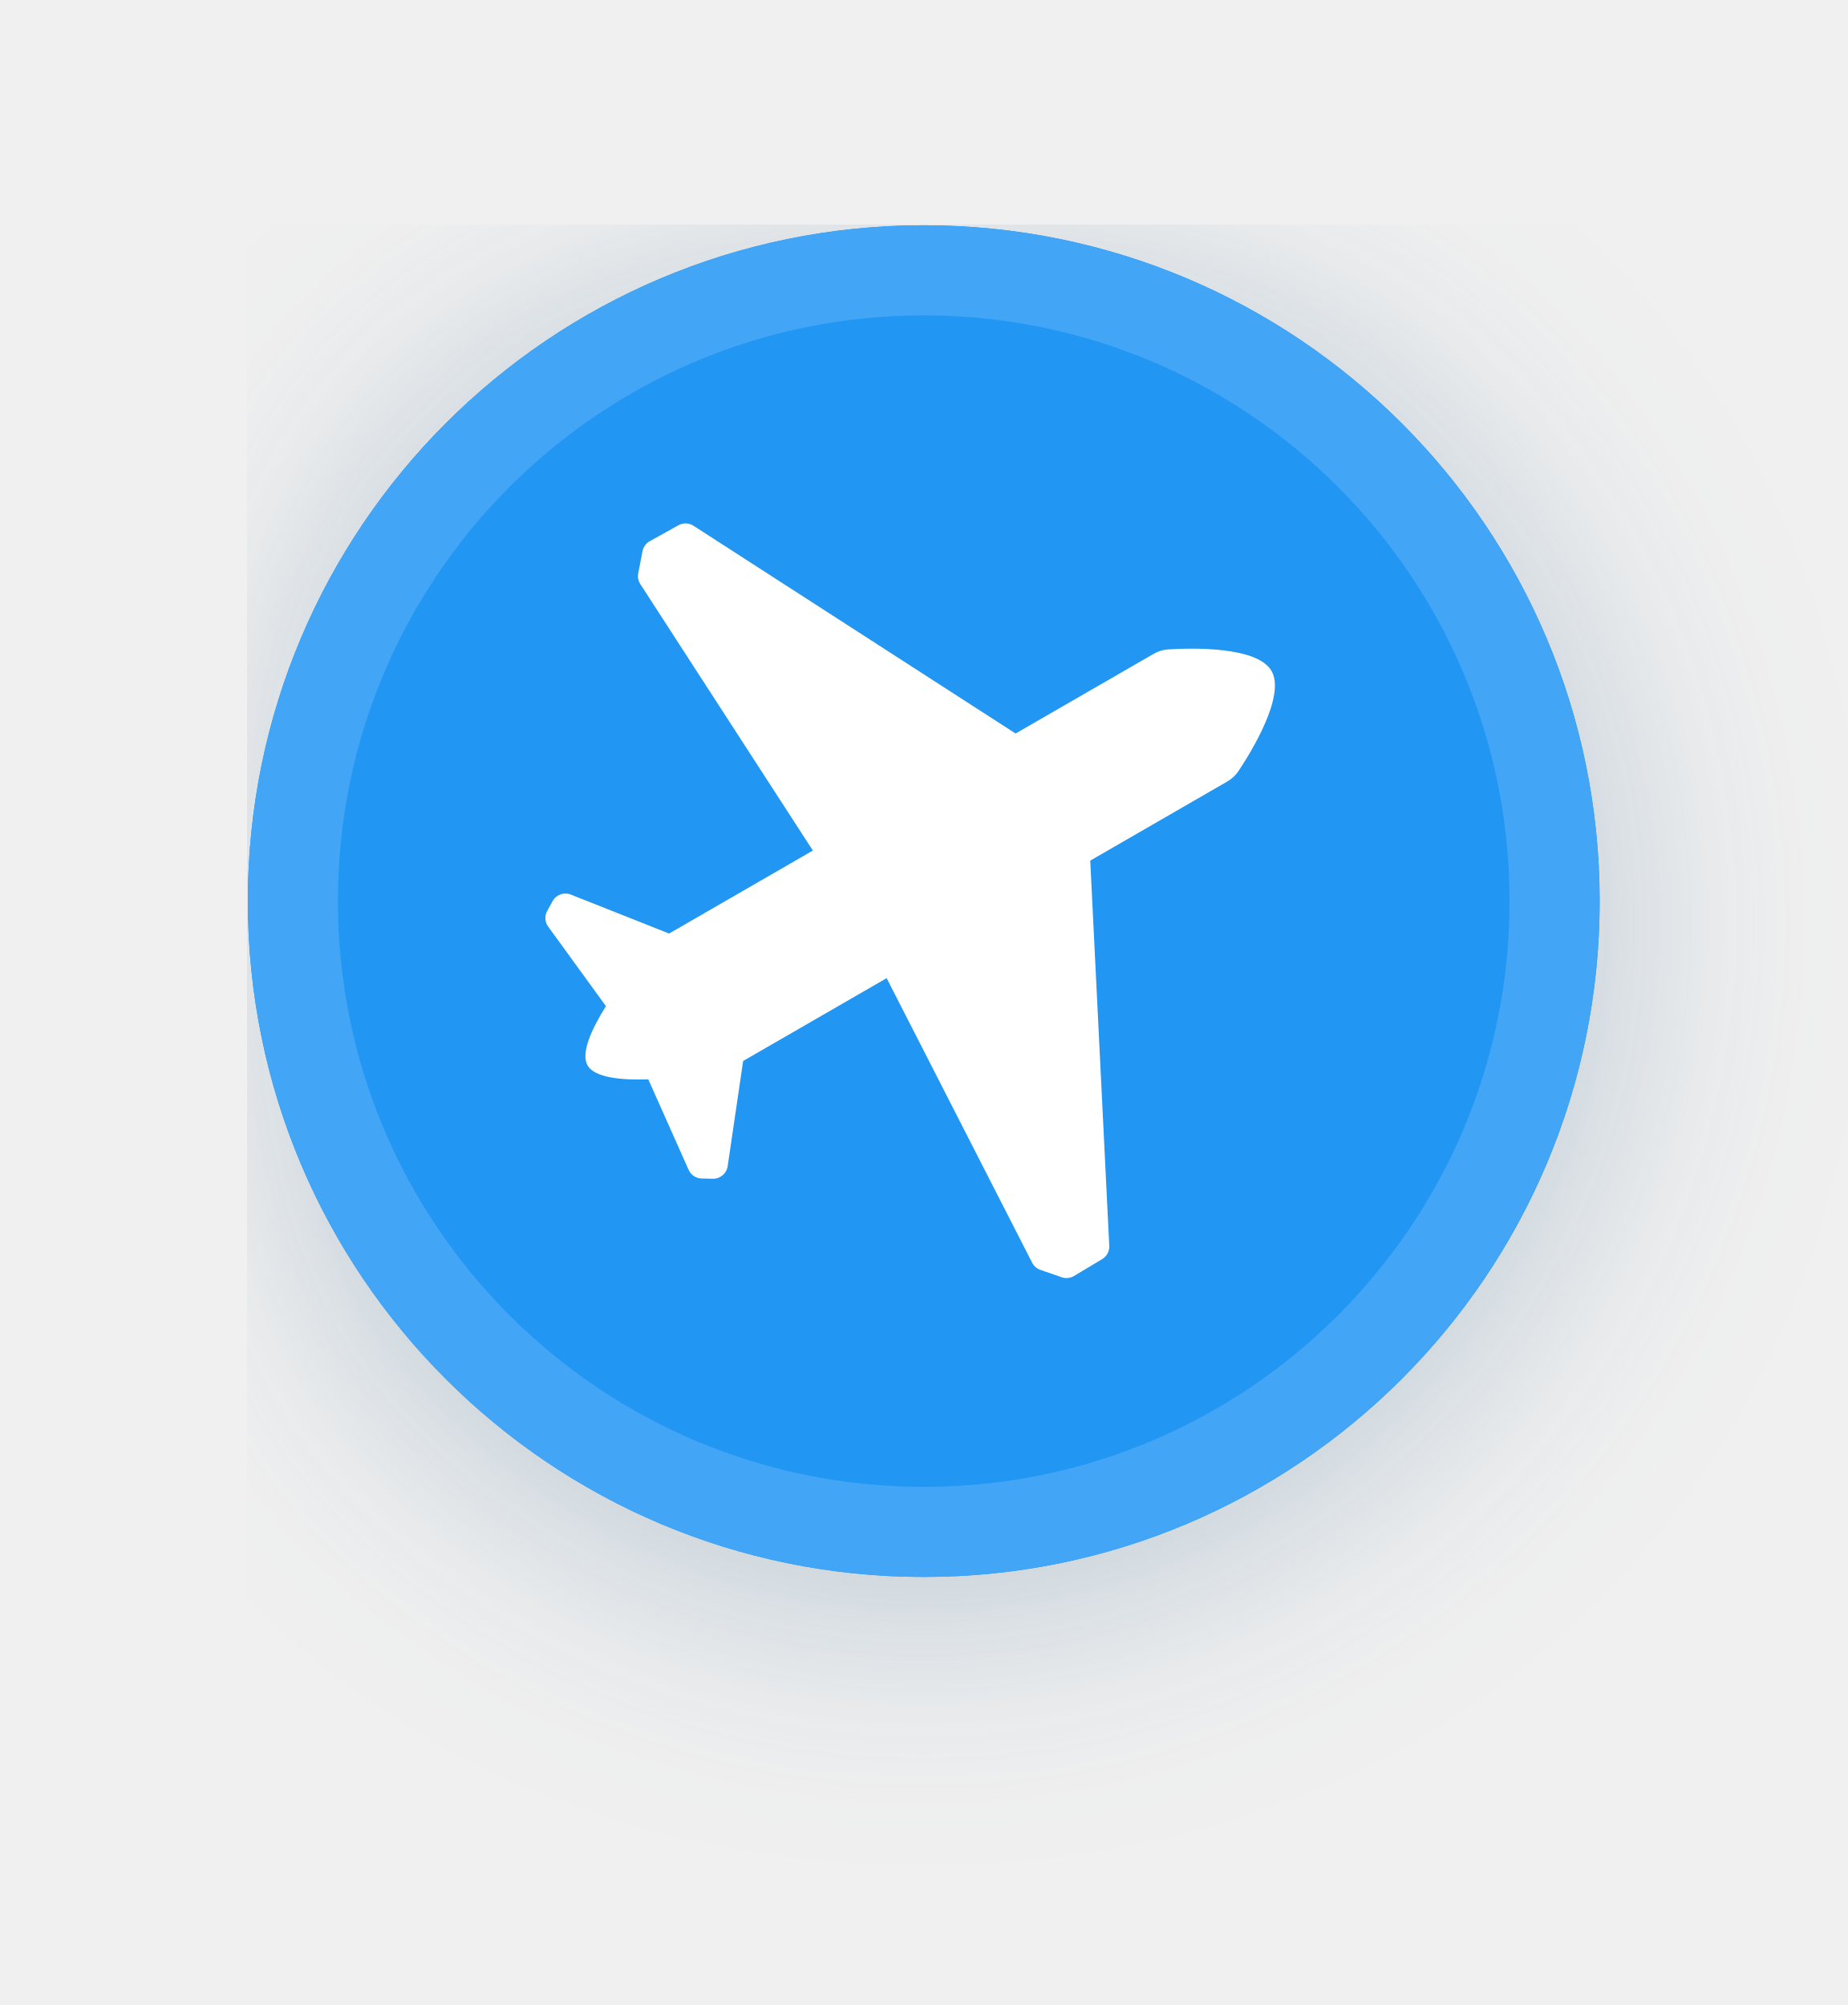
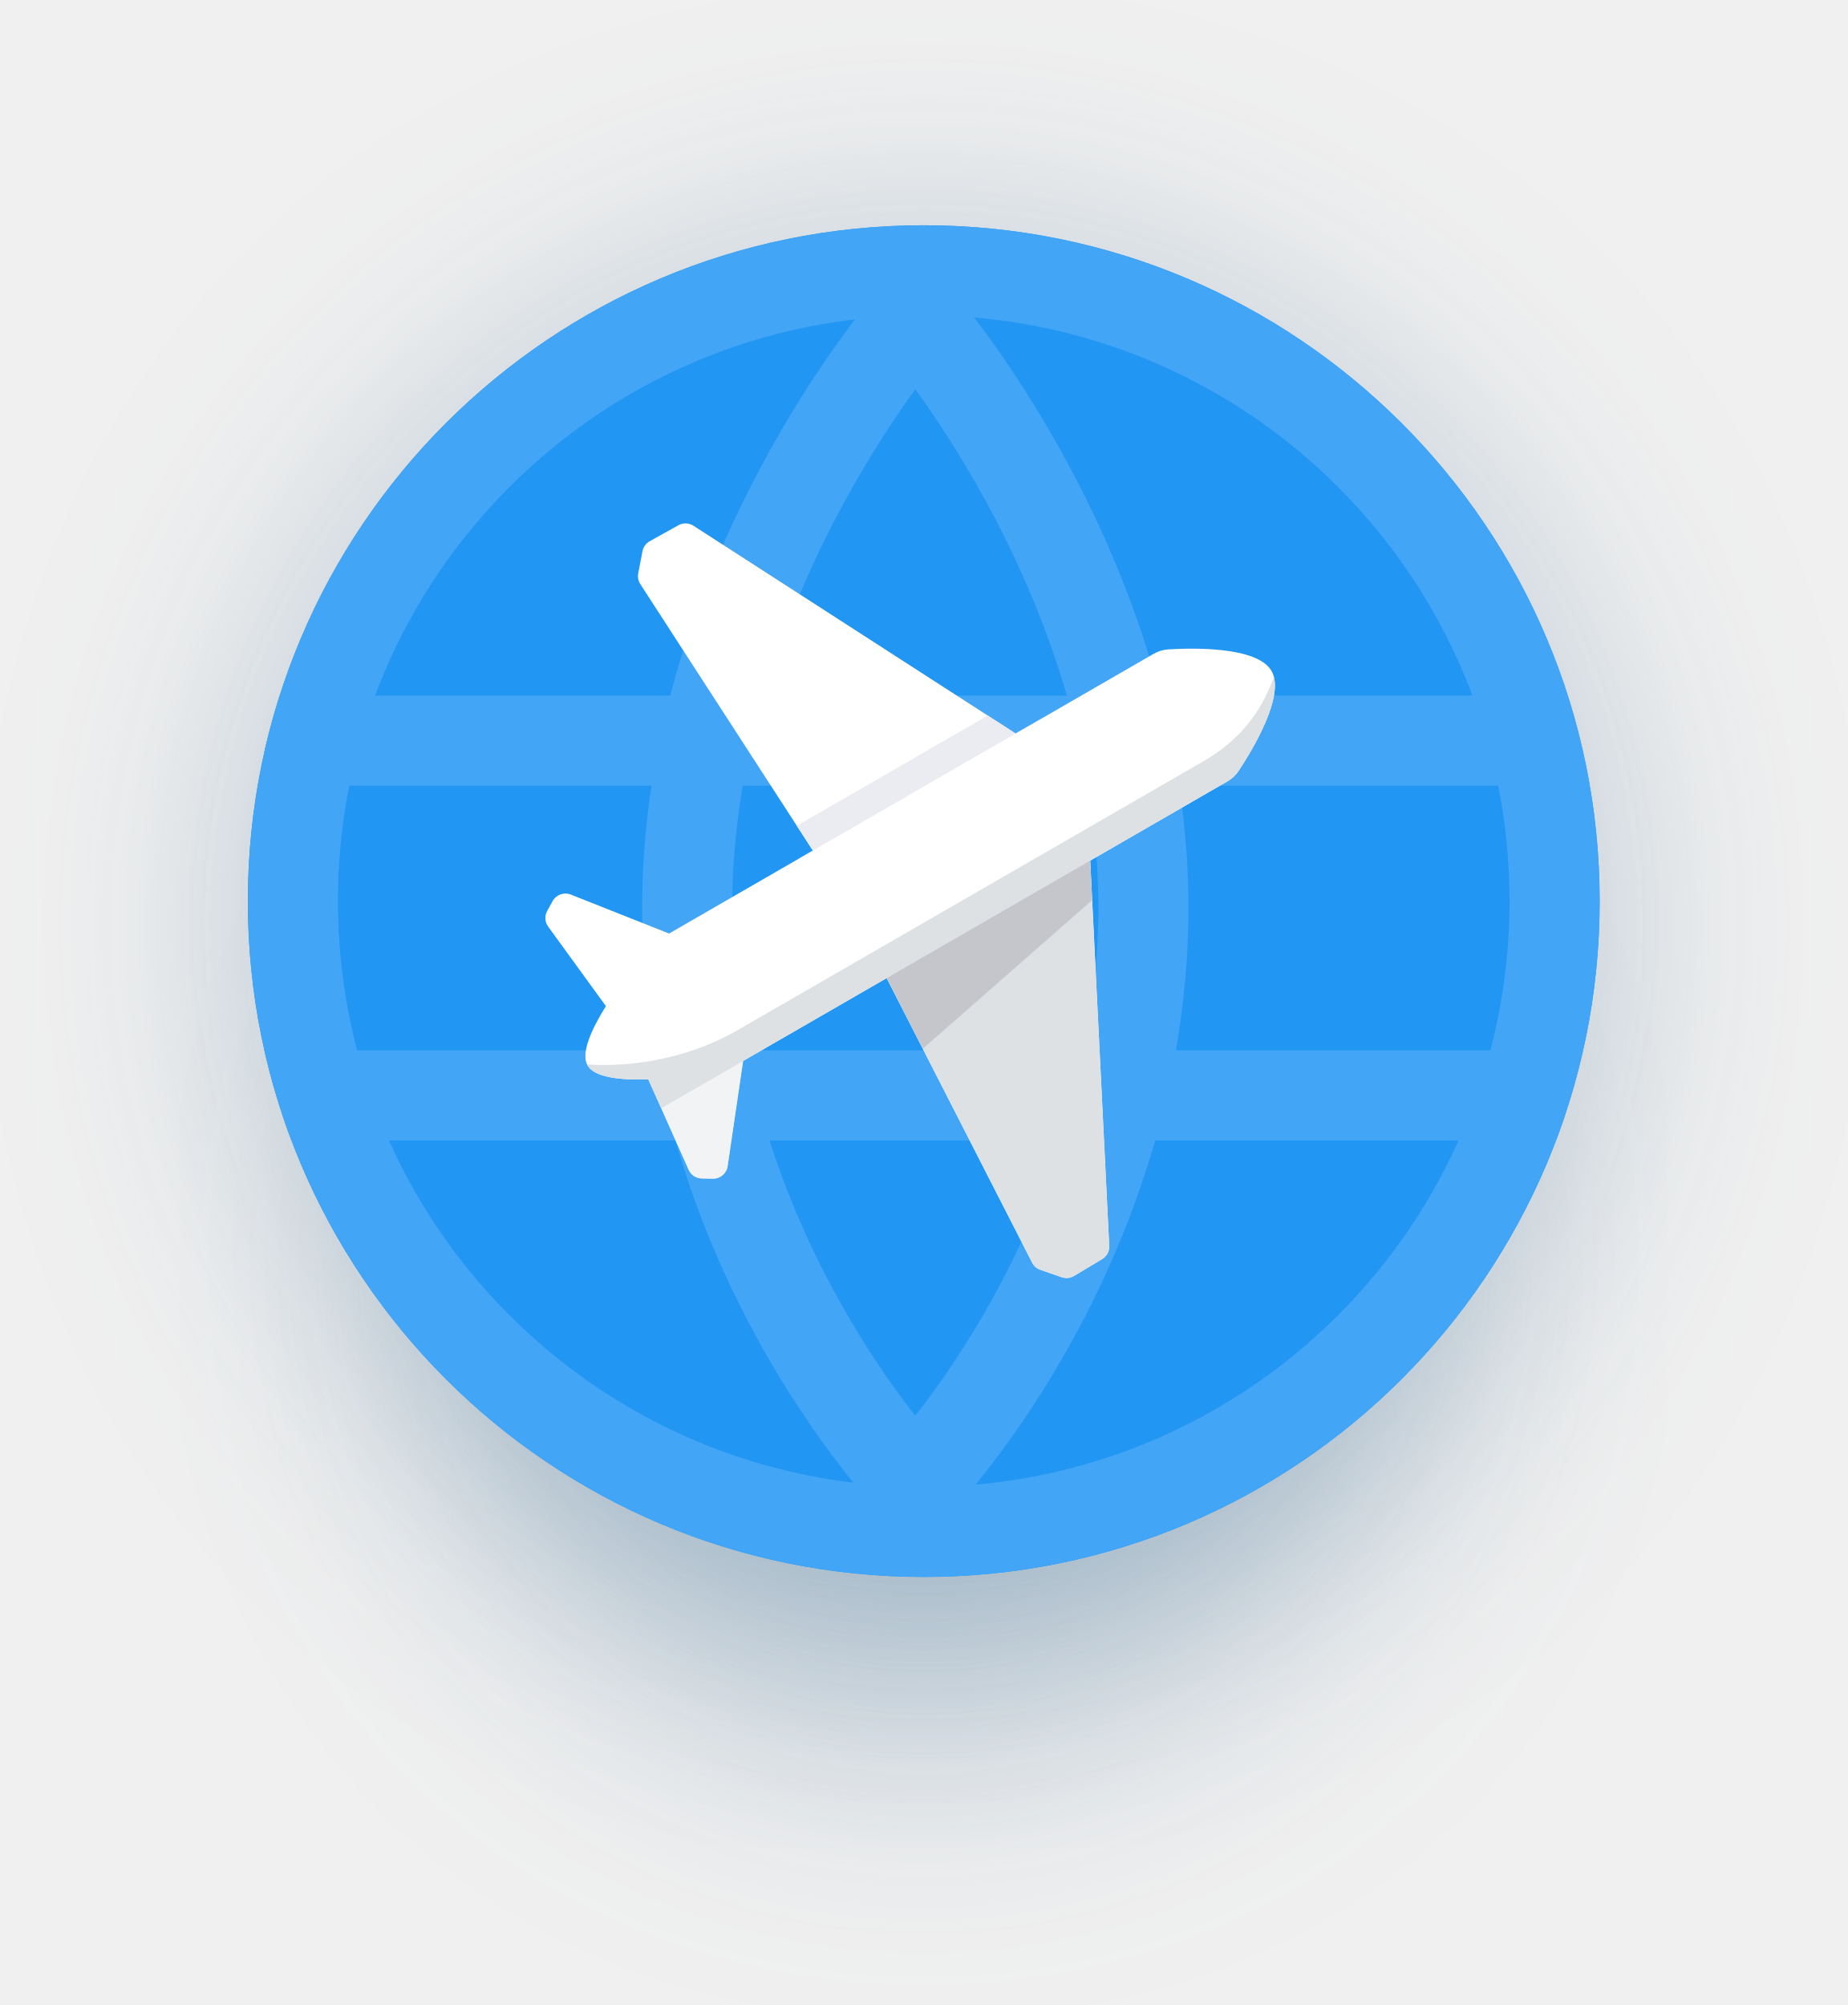
<svg xmlns="http://www.w3.org/2000/svg" width="82" height="89" viewBox="0 0 82 89" fill="none">
  <g filter="url(#filter0_d)">
    <path fill-rule="evenodd" clip-rule="evenodd" d="M41 70C53.15 70 63 60.15 63 48C63 35.85 53.15 26 41 26C28.85 26 19 35.85 19 48C19 60.15 28.85 70 41 70Z" fill="black" fill-opacity="0.01" />
  </g>
  <g filter="url(#filter1_d)">
    <path fill-rule="evenodd" clip-rule="evenodd" d="M41 70C57.569 70 71 56.569 71 40C71 23.431 57.569 10 41 10C24.431 10 11 23.431 11 40C11 56.569 24.431 70 41 70Z" fill="#2196F3" />
    <path d="M69 40C69 55.464 56.464 68 41 68C25.536 68 13 55.464 13 40C13 24.536 25.536 12 41 12C56.464 12 69 24.536 69 40Z" stroke="#42A5F5" stroke-width="4" />
  </g>
-   <mask id="mask0" x="11" y="10" width="60" height="60">
+   <mask id="mask0" maskUnits="userSpaceOnUse" x="11" y="10" width="60" height="60">
    <path fill-rule="evenodd" clip-rule="evenodd" d="M41 70C57.569 70 71 56.569 71 40C71 23.431 57.569 10 41 10C24.431 10 11 23.431 11 40C11 56.569 24.431 70 41 70Z" fill="white" />
  </mask>
  <g mask="url(#mask0)">
    <path d="M13.714 32.875H67.536" stroke="#42A5F5" stroke-width="4" stroke-linecap="square" />
    <path d="M13.714 48.625H67.536" stroke="#42A5F5" stroke-width="4" stroke-linecap="square" />
    <path d="M40.25 14.5C40.25 14.5 30.288 26.078 30.503 40.75C30.719 55.422 40.25 65.5 40.25 65.5" stroke="#42A5F5" stroke-width="4" stroke-linecap="round" stroke-linejoin="round" />
    <path d="M41 14.5C41 14.5 50.962 26.078 50.746 40.75C50.531 55.422 41 65.5 41 65.5" stroke="#42A5F5" stroke-width="4" stroke-linecap="round" stroke-linejoin="round" />
  </g>
  <path fill-rule="evenodd" clip-rule="evenodd" d="M51.195 29.028C51.395 28.912 51.615 28.841 51.846 28.826C52.862 28.762 55.798 28.678 56.435 29.781C57.072 30.884 55.53 33.384 54.966 34.231C54.838 34.423 54.666 34.578 54.466 34.694L48.39 38.202L49.234 55.302C49.246 55.541 49.125 55.768 48.919 55.891L47.67 56.639C47.505 56.738 47.306 56.759 47.124 56.696L46.178 56.369C46.019 56.314 45.888 56.2 45.811 56.051L39.353 43.419L32.984 47.096L32.297 51.768C32.25 52.091 31.969 52.329 31.643 52.323L31.145 52.313C30.893 52.308 30.666 52.158 30.564 51.928L28.774 47.912C27.544 47.952 26.389 47.831 26.079 47.294C25.77 46.758 26.243 45.702 26.893 44.661L24.329 41.13C24.181 40.926 24.165 40.655 24.287 40.435L24.527 39.999C24.685 39.713 25.031 39.589 25.335 39.709L29.697 41.439L36.078 37.755L28.419 25.927C28.328 25.786 28.295 25.615 28.327 25.45L28.517 24.467C28.553 24.279 28.671 24.116 28.839 24.023L30.111 23.315C30.321 23.198 30.578 23.207 30.779 23.337L45.077 32.56L51.195 29.028Z" fill="white" />
-   <mask id="mask1" x="16" y="13" width="50" height="51">
+   <mask id="mask1" maskUnits="userSpaceOnUse" x="16" y="13" width="50" height="51">
    <path fill-rule="evenodd" clip-rule="evenodd" d="M51.195 29.028C51.395 28.912 51.615 28.841 51.846 28.826C52.862 28.762 55.798 28.678 56.435 29.781C57.072 30.884 55.53 33.384 54.966 34.231C54.838 34.423 54.666 34.578 54.466 34.694L48.39 38.202L49.234 55.302C49.246 55.541 49.125 55.768 48.919 55.891L47.67 56.639C47.505 56.738 47.306 56.759 47.124 56.696L46.178 56.369C46.019 56.314 45.888 56.2 45.811 56.051L39.353 43.419L32.984 47.096L32.297 51.768C32.25 52.091 31.969 52.329 31.643 52.323L31.145 52.313C30.893 52.308 30.666 52.158 30.564 51.928L28.774 47.912C27.544 47.952 26.389 47.831 26.079 47.294C25.77 46.758 26.243 45.702 26.893 44.661L24.329 41.13C24.181 40.926 24.165 40.655 24.287 40.435L24.527 39.999C24.685 39.713 25.031 39.589 25.335 39.709L29.697 41.439L36.078 37.755L28.419 25.927C28.328 25.786 28.295 25.615 28.327 25.45L28.517 24.467C28.553 24.279 28.671 24.116 28.839 24.023L30.111 23.315C30.321 23.198 30.578 23.207 30.779 23.337L45.077 32.56L51.195 29.028Z" fill="white" />
  </mask>
  <g mask="url(#mask1)">
    <rect x="45.536" y="30.784" width="1.309" height="12.408" transform="rotate(60 45.536 30.7839)" fill="#EBECF2" />
    <path fill-rule="evenodd" clip-rule="evenodd" d="M48.919 55.891C49.125 55.768 49.246 55.541 49.234 55.302L48.363 37.643L39.126 42.975L45.811 56.051C45.888 56.2 46.019 56.314 46.178 56.369L47.124 56.696C47.306 56.759 47.505 56.738 47.67 56.639L48.919 55.891Z" fill="#DEE1E3" />
    <path opacity="0.4" fill-rule="evenodd" clip-rule="evenodd" d="M28.837 47.801L28.748 47.853L30.564 51.928C30.666 52.158 30.893 52.308 31.145 52.313L31.643 52.323C31.969 52.329 32.25 52.091 32.297 51.768L33.023 46.833L32.56 47.101C32.417 47.183 32.263 47.245 32.101 47.281C31.551 47.404 30.155 47.695 28.837 47.801Z" fill="#DEE1E3" />
    <path fill-rule="evenodd" clip-rule="evenodd" d="M39.248 43.213L48.378 37.943L48.477 39.954L40.956 46.554L39.248 43.213Z" fill="#C5C6CC" />
    <path fill-rule="evenodd" clip-rule="evenodd" d="M57.482 32.952L27.691 50.152C27.691 50.152 26.812 48.564 26.079 47.294C26.07 47.279 26.062 47.263 26.054 47.247C27.406 47.345 30.127 47.235 32.766 45.711L53.391 33.804C55.682 32.481 56.243 30.767 56.553 30.031C57.031 31.316 57.482 32.952 57.482 32.952Z" fill="#DEE1E3" />
  </g>
  <defs>
-     <filter id="filter0_d" x="8" y="23" width="66" height="66" color-interpolation-filters="sRGB">
+     <filter id="filter0_d" x="8" y="23" width="66" height="66" filterUnits="userSpaceOnUse" color-interpolation-filters="sRGB">
      <feFlood flood-opacity="0" result="BackgroundImageFix" />
-       <feColorMatrix in="SourceAlpha" values="0 0 0 0 0 0 0 0 0 0 0 0 0 0 0 0 0 0 127 0" />
+       <feColorMatrix in="SourceAlpha" type="matrix" values="0 0 0 0 0 0 0 0 0 0 0 0 0 0 0 0 0 0 127 0" />
      <feOffset dy="8" />
      <feGaussianBlur stdDeviation="5.5" />
-       <feColorMatrix values="0 0 0 0 0.216 0 0 0 0 0.408 0 0 0 0 0.557 0 0 0 0.25 0" />
-       <feBlend in2="BackgroundImageFix" result="effect1_dropShadow" />
-       <feBlend in="SourceGraphic" in2="effect1_dropShadow" result="shape" />
+       <feColorMatrix type="matrix" values="0 0 0 0 0.216 0 0 0 0 0.408 0 0 0 0 0.557 0 0 0 0.25 0" />
+       <feBlend mode="normal" in2="BackgroundImageFix" result="effect1_dropShadow" />
+       <feBlend mode="normal" in="SourceGraphic" in2="effect1_dropShadow" result="shape" />
    </filter>
-     <filter id="filter1_d" x="0" y="0" width="82" height="82" color-interpolation-filters="sRGB">
+     <filter id="filter1_d" x="0" y="0" width="82" height="82" filterUnits="userSpaceOnUse" color-interpolation-filters="sRGB">
      <feFlood flood-opacity="0" result="BackgroundImageFix" />
-       <feColorMatrix in="SourceAlpha" values="0 0 0 0 0 0 0 0 0 0 0 0 0 0 0 0 0 0 127 0" />
+       <feColorMatrix in="SourceAlpha" type="matrix" values="0 0 0 0 0 0 0 0 0 0 0 0 0 0 0 0 0 0 127 0" />
      <feOffset dy="1" />
      <feGaussianBlur stdDeviation="5.5" />
-       <feColorMatrix values="0 0 0 0 0.216 0 0 0 0 0.408 0 0 0 0 0.557 0 0 0 0.3 0" />
-       <feBlend in2="BackgroundImageFix" result="effect1_dropShadow" />
-       <feBlend in="SourceGraphic" in2="effect1_dropShadow" result="shape" />
+       <feColorMatrix type="matrix" values="0 0 0 0 0.216 0 0 0 0 0.408 0 0 0 0 0.557 0 0 0 0.3 0" />
+       <feBlend mode="normal" in2="BackgroundImageFix" result="effect1_dropShadow" />
+       <feBlend mode="normal" in="SourceGraphic" in2="effect1_dropShadow" result="shape" />
    </filter>
  </defs>
</svg>
